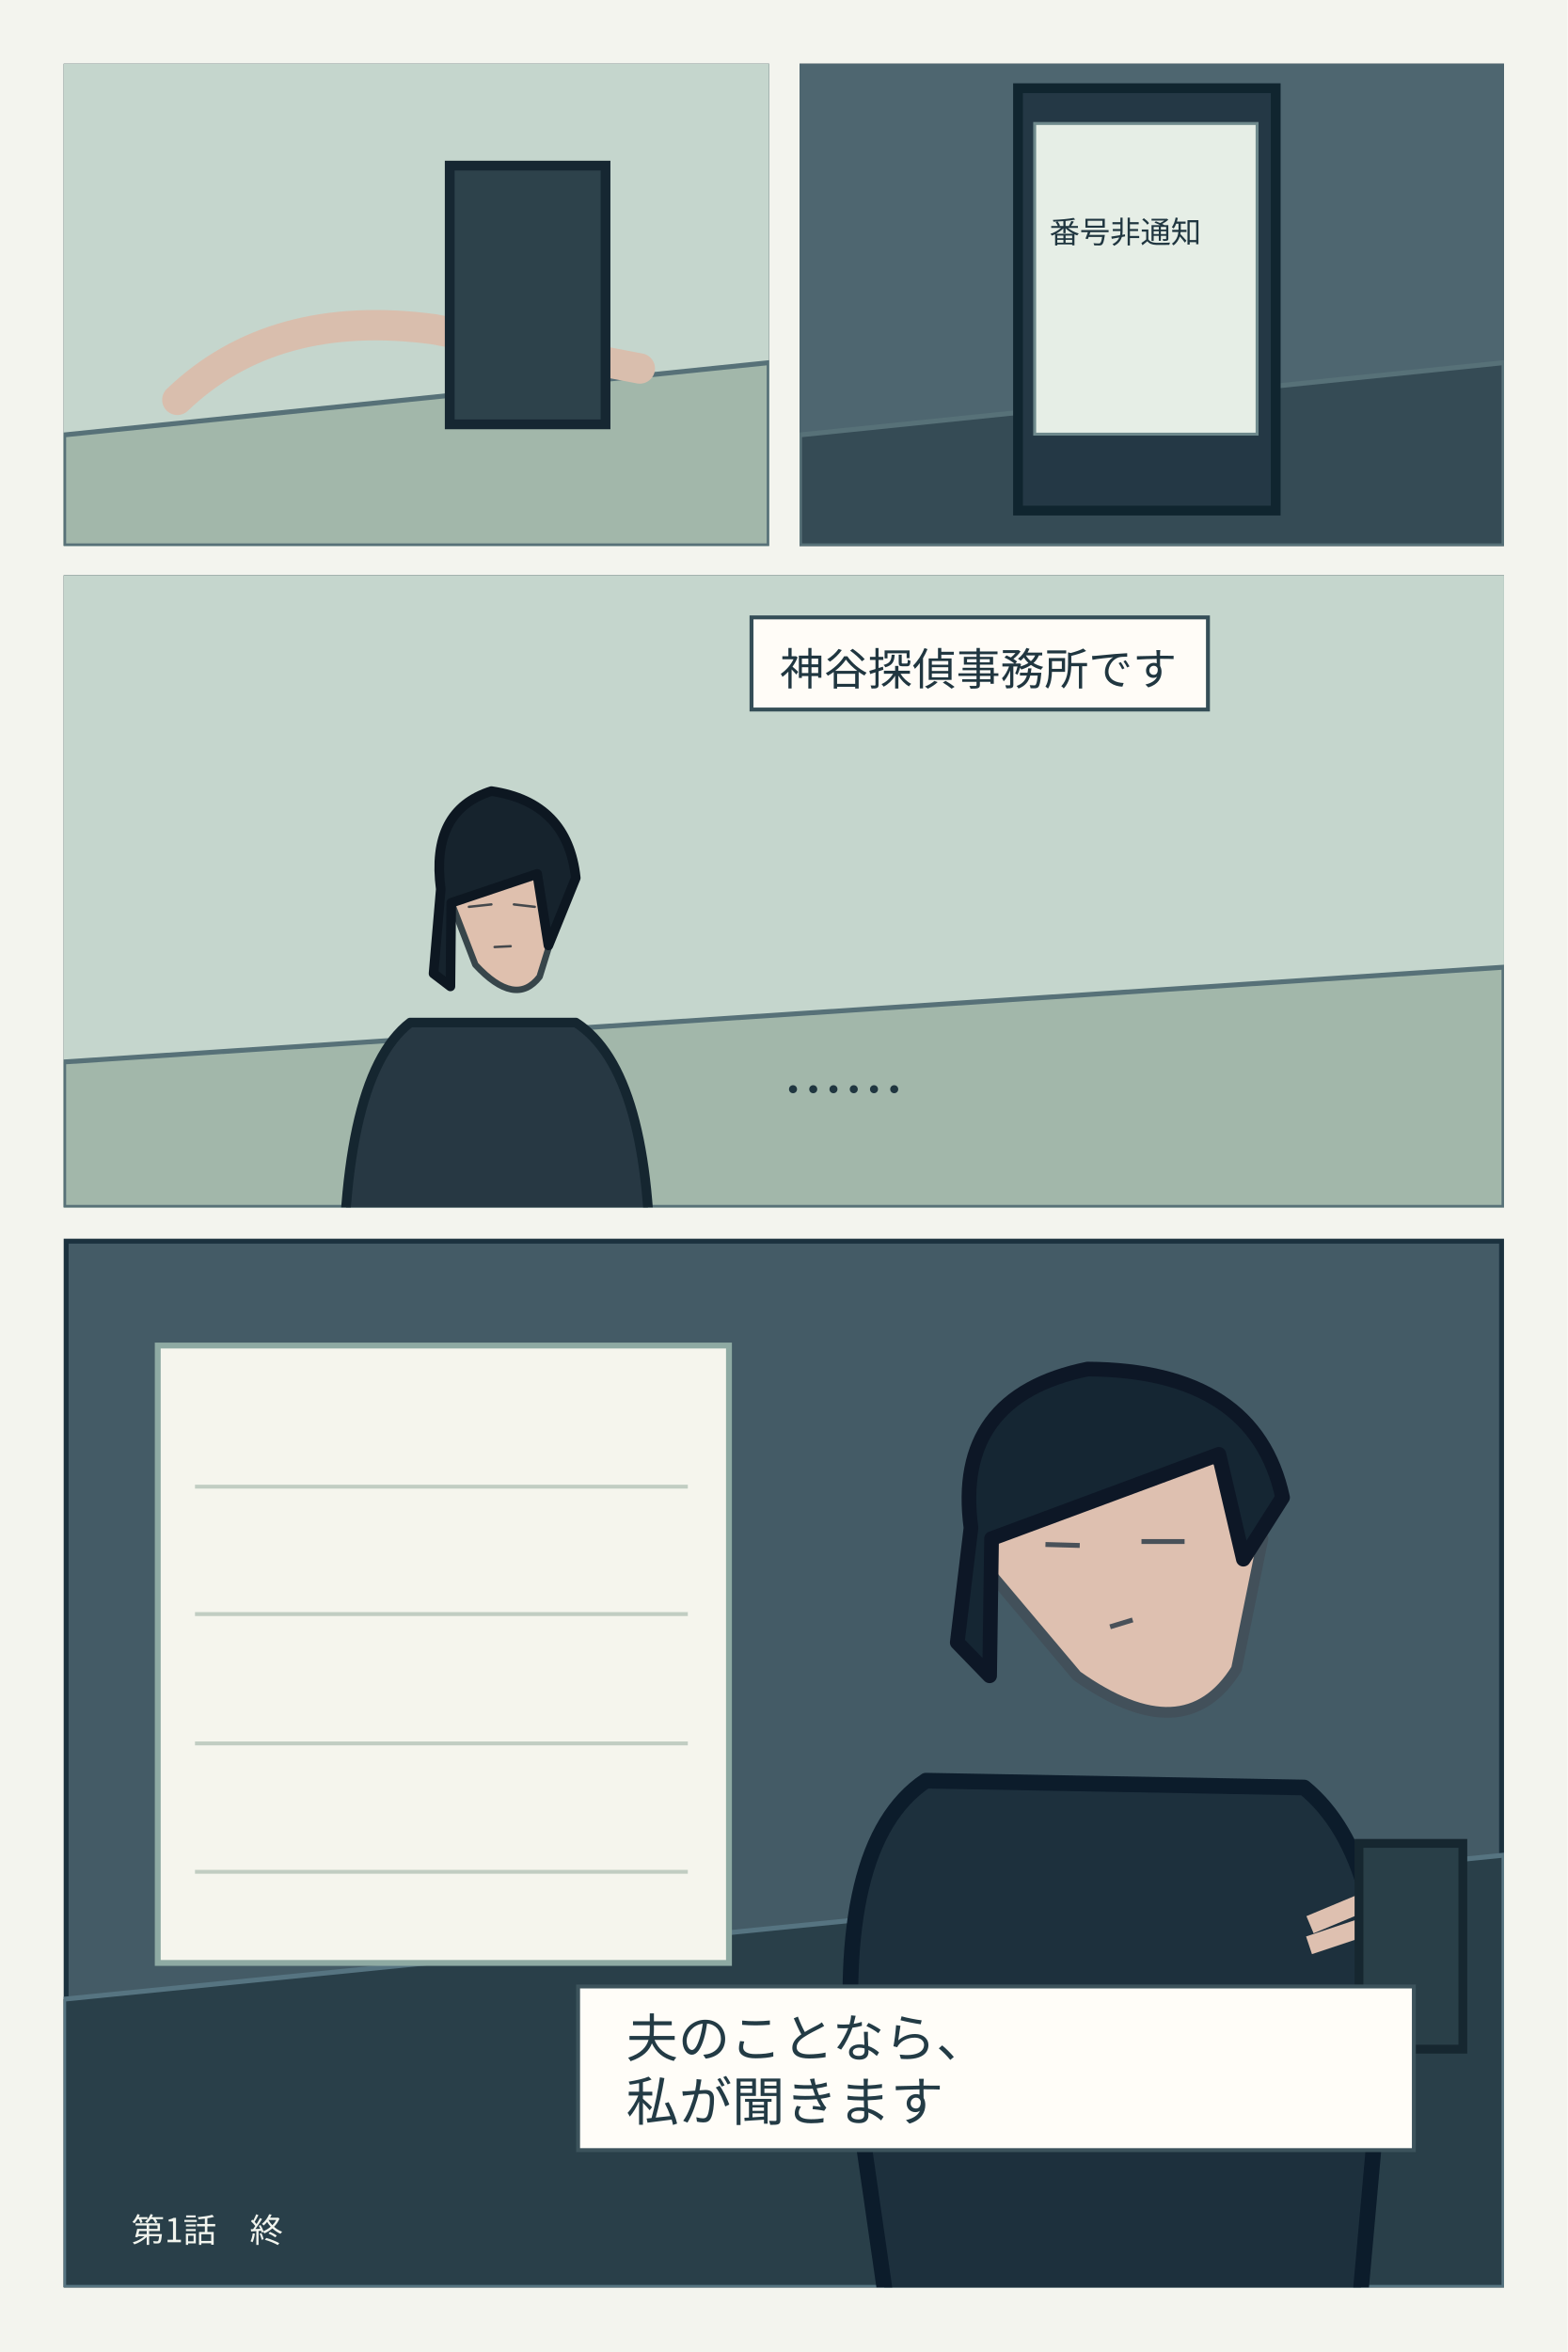
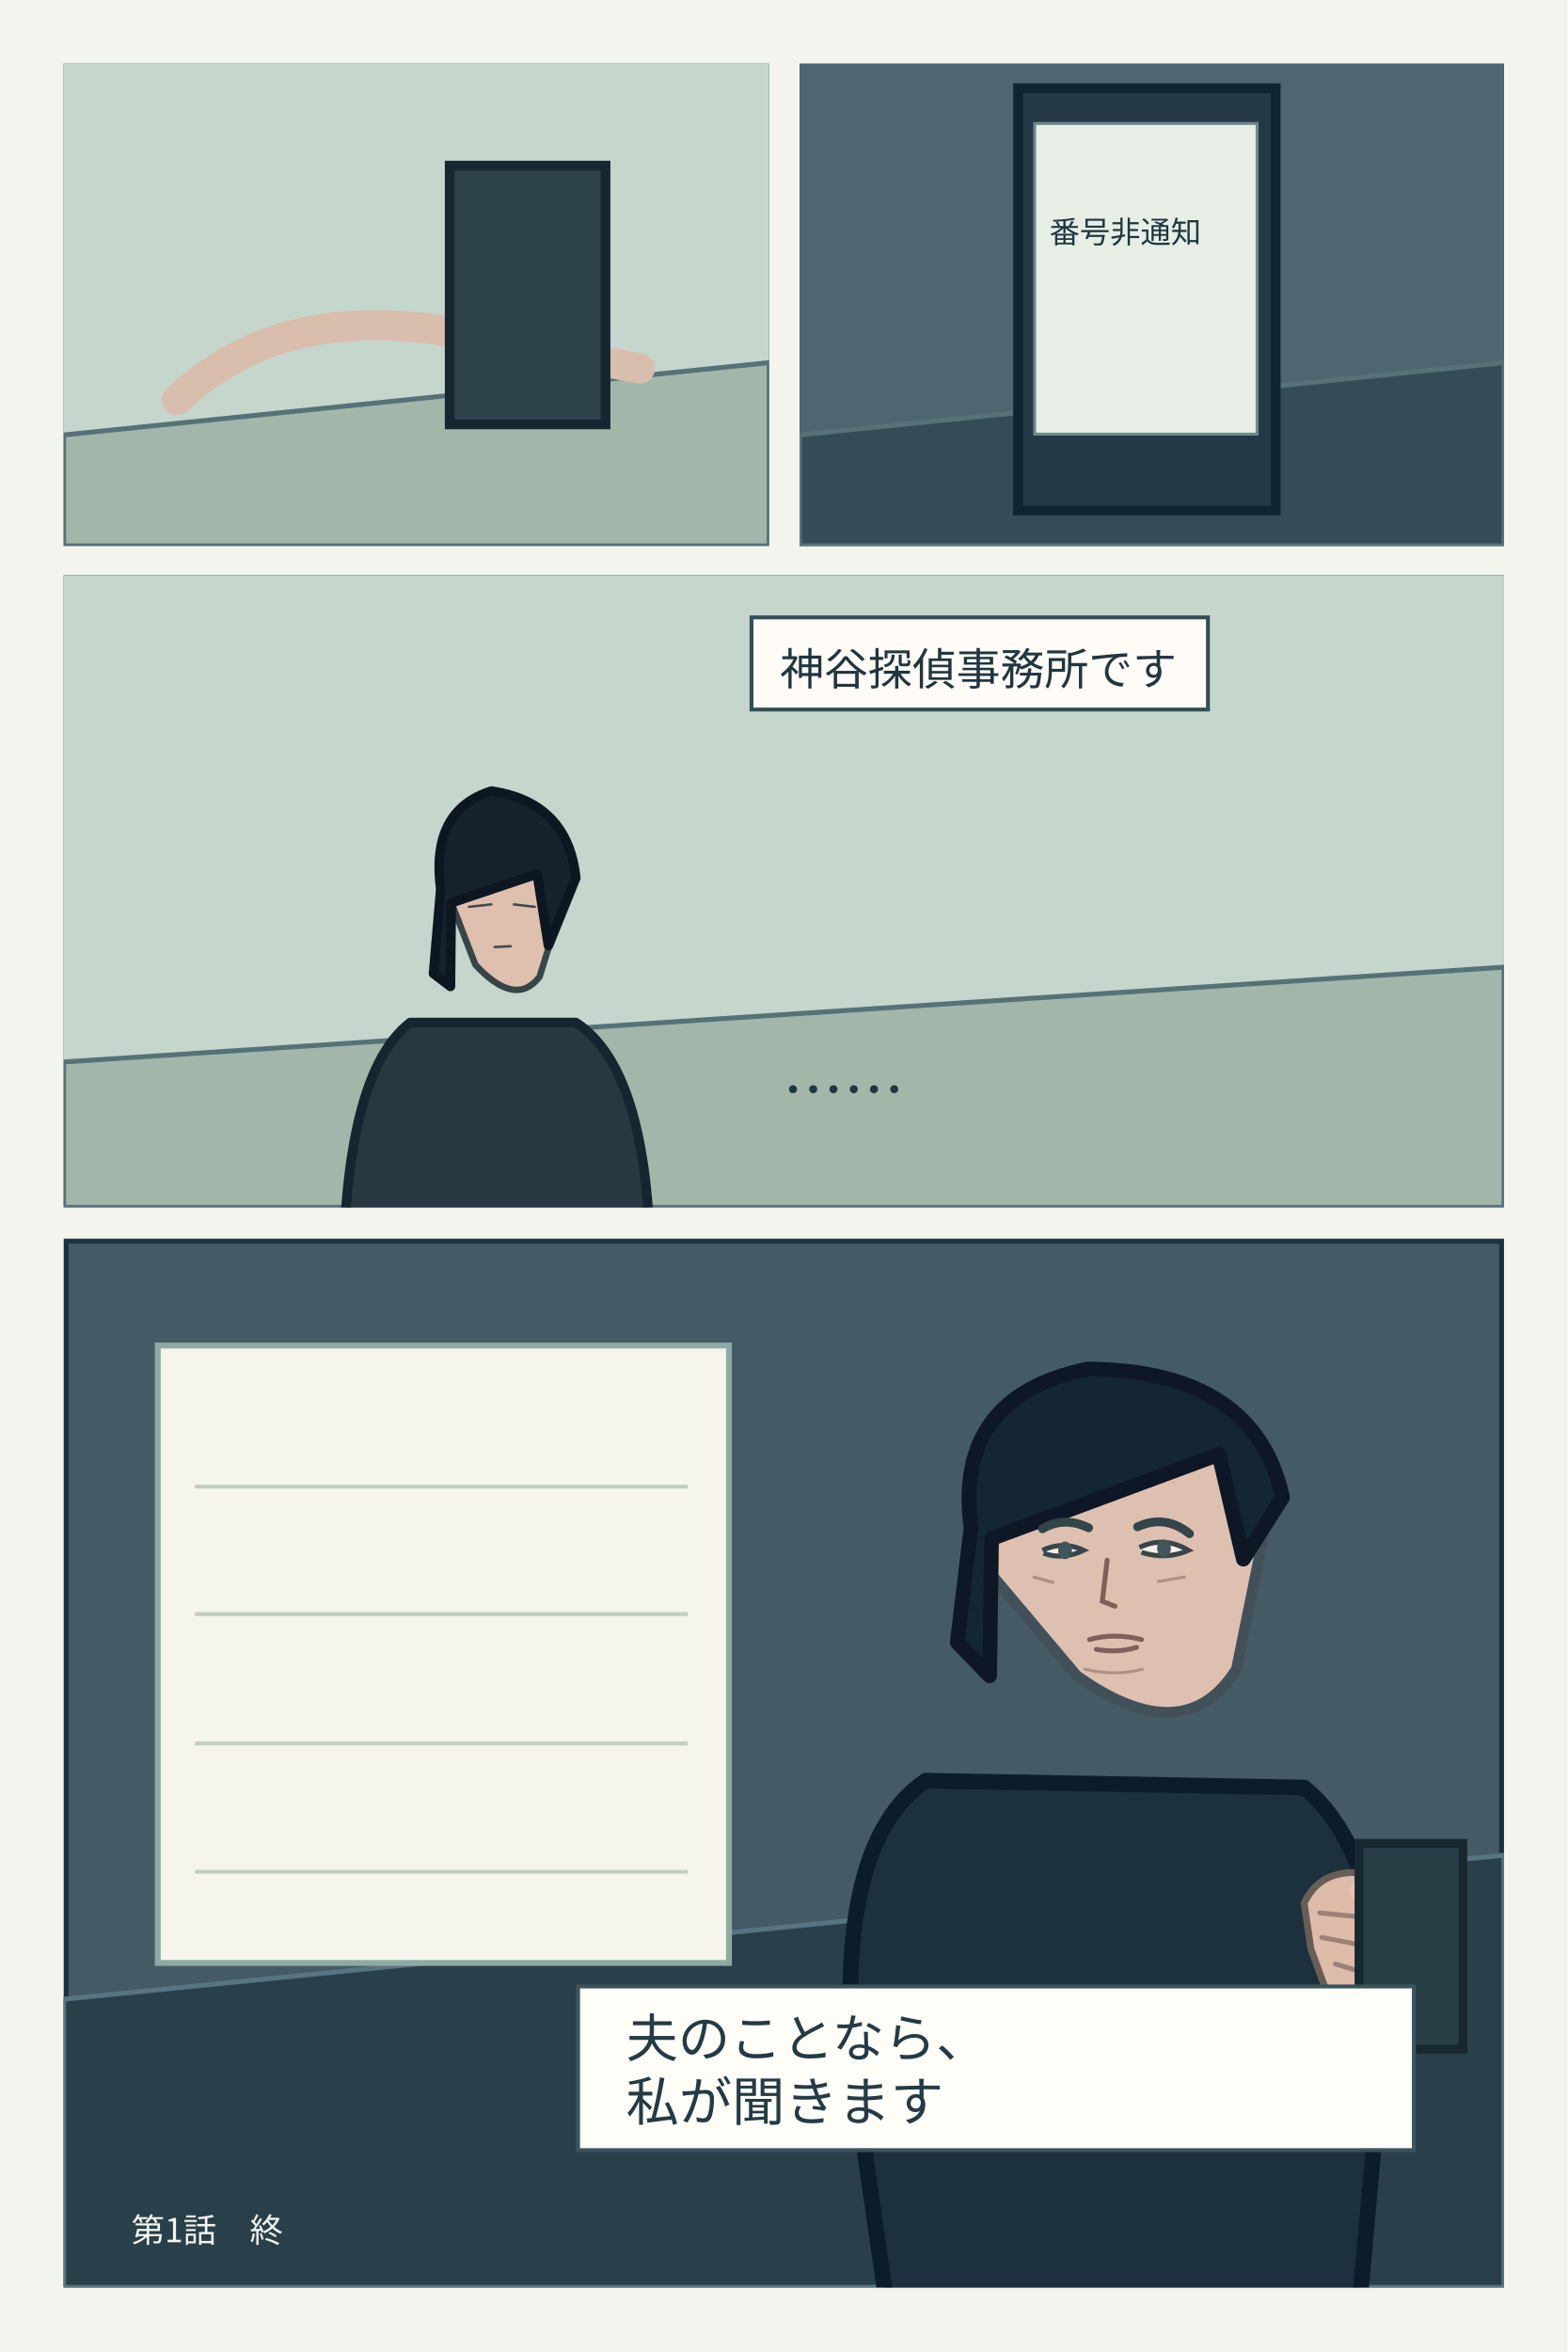
<svg xmlns="http://www.w3.org/2000/svg" width="1600" height="2400" viewBox="0 0 1600 2400">
  <rect x="0" y="0" width="1600" height="2400" fill="#f3f4ee" stroke="none" stroke-width="0" />
  <g id="32-1">
    <svg x="816" y="65" width="719" height="492" viewBox="0 0 719 492">
      <rect x="2" y="2" width="715" height="488" fill="#f8f9f3" stroke="#192c36" stroke-width="8" />
      <rect x="0" y="0" width="719" height="492" fill="#4e6670" stroke="none" stroke-width="0" />
      <path d="M0 378.84L719 305.04V492H0Z" fill="#354b55" stroke="#577178" stroke-width="5" stroke-linejoin="round" stroke-linecap="round" />
      <rect x="223" y="25" width="263" height="431" fill="#243845" stroke="#10252f" stroke-width="10" />
      <rect x="240" y="61" width="227" height="317" fill="#e6eee6" stroke="#6e898c" stroke-width="3" />
      <text x="255" y="183" font-family="Noto Sans CJK JP,sans-serif" font-size="31" font-weight="500" fill="#203640">番号非通知</text>
    </svg>
  </g>
  <g id="32-2">
    <svg x="65" y="65" width="720" height="492" viewBox="0 0 720 492">
      <rect x="2" y="2" width="716" height="488" fill="#f8f9f3" stroke="#192c36" stroke-width="8" />
      <rect x="0" y="0" width="720" height="492" fill="#c5d6cd" stroke="none" stroke-width="0" />
      <path d="M0 378.84L720 305.04V492H0Z" fill="#a2b7aa" stroke="#577178" stroke-width="5" stroke-linejoin="round" stroke-linecap="round" />
      <path d="M116 343Q214 249 378 271L588 311" fill="none" stroke="#d9bead" stroke-width="31" stroke-linejoin="round" stroke-linecap="round" />
      <rect x="394" y="104" width="159" height="264" fill="#2d424b" stroke="#162732" stroke-width="10" />
    </svg>
  </g>
  <g id="32-3">
    <svg x="65" y="587" width="1470" height="645" viewBox="0 0 1470 645">
      <rect x="2" y="2" width="1466" height="641" fill="#f8f9f3" stroke="#192c36" stroke-width="8" />
      <rect x="0" y="0" width="1470" height="645" fill="#c5d6cd" stroke="none" stroke-width="0" />
      <path d="M0 496.65L1470 399.9V645H0Z" fill="#a2b7aa" stroke="#577178" stroke-width="5" stroke-linejoin="round" stroke-linecap="round" />
      <g transform="translate(448 472) scale(0.82)">
        <path d="M-115-19Q-206 51-198 365L-151 587L156 587L184 311Q186 42 91-19Z" fill="#273843" stroke="#152630" stroke-width="12" stroke-linejoin="round" stroke-linecap="round" />
        <path d="M-64-169Q-73-265-1-270Q85-265 74-166L46-76Q16-37-34-91Z" fill="#dfc0ae" stroke="#37454a" stroke-width="8" stroke-linejoin="round" stroke-linecap="round" />
        <path d="M-77-185Q-90-283-14-307Q81-293 91-199L57-115L43-204L-64-168L-65-64L-86-80Z" fill="#16232d" stroke="#0d1721" stroke-width="12" stroke-linejoin="round" stroke-linecap="round" />
        <path d="M-42-163L-14-166M14-166L40-163M-10-113L10-114" fill="none" stroke="#44484c" stroke-width="3" stroke-linejoin="round" stroke-linecap="round" />
      </g>
      <rect x="702" y="43" width="465.85" height="94" fill="#fffcf7" stroke="#354e57" stroke-width="4" />
      <text x="731" y="112" font-family="Noto Sans CJK JP,sans-serif" font-size="45" font-weight="500" fill="#203640">神谷探偵事務所です</text>
      <text x="734" y="548" font-family="Noto Sans CJK JP,sans-serif" font-size="62" font-weight="500" fill="#203640">……</text>
    </svg>
  </g>
  <g id="32-4">
    <svg x="65" y="1264" width="1470" height="1070" viewBox="0 0 1470 1070">
      <rect x="1" y="1" width="1468" height="1068" fill="#445b66" stroke="#1b313e" stroke-width="8" />
      <path d="M0 776L1470 629V1070H0Z" fill="#293f49" stroke="#567481" stroke-width="5" stroke-linejoin="round" />
      <rect x="96" y="109" width="583" height="630" fill="#f5f5ed" stroke="#8eaaa3" stroke-width="6" />
      <path d="M134 253L637 253M134 383L637 383M134 515L637 515M134 646L637 646" fill="none" stroke="#c1cdc2" stroke-width="4" stroke-linejoin="round" />
- 
- 
- &gt;
- &gt;
- <g transform="translate(1077 590)">
+       <g transform="translate(1077 590)">
        <path d="M-197-37Q-292 27-270 268L-236 504H245L267 259Q278 43 189-30Z" fill="#1d303d" stroke="#0c1c2b" stroke-width="16" stroke-linejoin="round" />
        <path d="M-129-246Q-151-376-29-403Q113-406 147-284L120-151Q67-66-43-144Z" fill="#dec0b0" stroke="#42505a" stroke-width="11" stroke-linejoin="round" />
        <path d="M-151-295Q-169-429-32-457Q139-456 167-326L127-263L102-370L-130-284L-132-144L-165-178Z" fill="#152633" stroke="#0d1726" stroke-width="15" stroke-linejoin="round" />
-         <path d="M-75-278L-40-277M23-281L67-281M-9-194L14-201" fill="none" stroke="#495159" stroke-width="5" stroke-linejoin="round" />
-         <path d="M195 110L274 77M194 131L293 98" fill="none" stroke="#dec0b0" stroke-width="19" stroke-linejoin="round" />
+         <path d="M-78-294Q-56-307-31-295M19-296Q47-309 72-289" fill="none" stroke="#34444b" stroke-width="9" stroke-linecap="round" />
+         <path d="M-78-272Q-57-282-36-272Q-57-262-77-269M21-275Q46-287 71-272Q48-262 23-270" fill="#f4eee5" stroke="#38454a" stroke-width="5" />
+         <ellipse cx="-55" cy="-272" rx="7" ry="9" fill="#42555b" />
+         <ellipse cx="46" cy="-274" rx="7" ry="9" fill="#42555b" />
+         <path d="M-12-262L-17-220L-4-215M-30-181Q-5-188 23-181M-23-171Q-2-167 18-173" fill="none" stroke="#805e5a" stroke-width="5" stroke-linecap="round" />
+         <path d="M-88-245L-66-239M39-240L68-245M-36-151Q-4-143 25-151" fill="none" stroke="#ae8f81" stroke-width="3" />
+         <path d="M189 88Q205 54 246 57L291 90L310 151L292 202L250 216L211 176L196 135Z" fill="#ddbcaa" stroke="#685d57" stroke-width="7" />
+         <path d="M205 98L267 104M207 123L280 137M221 150L283 169" fill="none" stroke="#9c8177" stroke-width="5" stroke-linecap="round" />
+         <path d="M245 75Q263 62 279 76L301 104Q312 126 295 139" fill="none" stroke="#e7c6b5" stroke-width="18" stroke-linecap="round" />
        <rect x="245" y="27" width="106" height="210" fill="#293f48" stroke="#162730" stroke-width="9" />
      </g>
      <rect x="525" y="763" width="853" height="167" fill="#fffdf8" stroke="#3c535c" stroke-width="4" />
      <text x="574" y="835" font-family="Noto Sans CJK JP,sans-serif" font-size="53" font-weight="500" fill="#233b45">夫のことなら、</text>
      <text x="574" y="900" font-family="Noto Sans CJK JP,sans-serif" font-size="54" font-weight="500" fill="#233b45">私が聞きます</text>
      <text x="69" y="1024" font-family="Noto Sans CJK JP,sans-serif" font-size="34" font-weight="500" fill="#f2f5ee">第1話　終</text>
    </svg>
  </g>
</svg>
